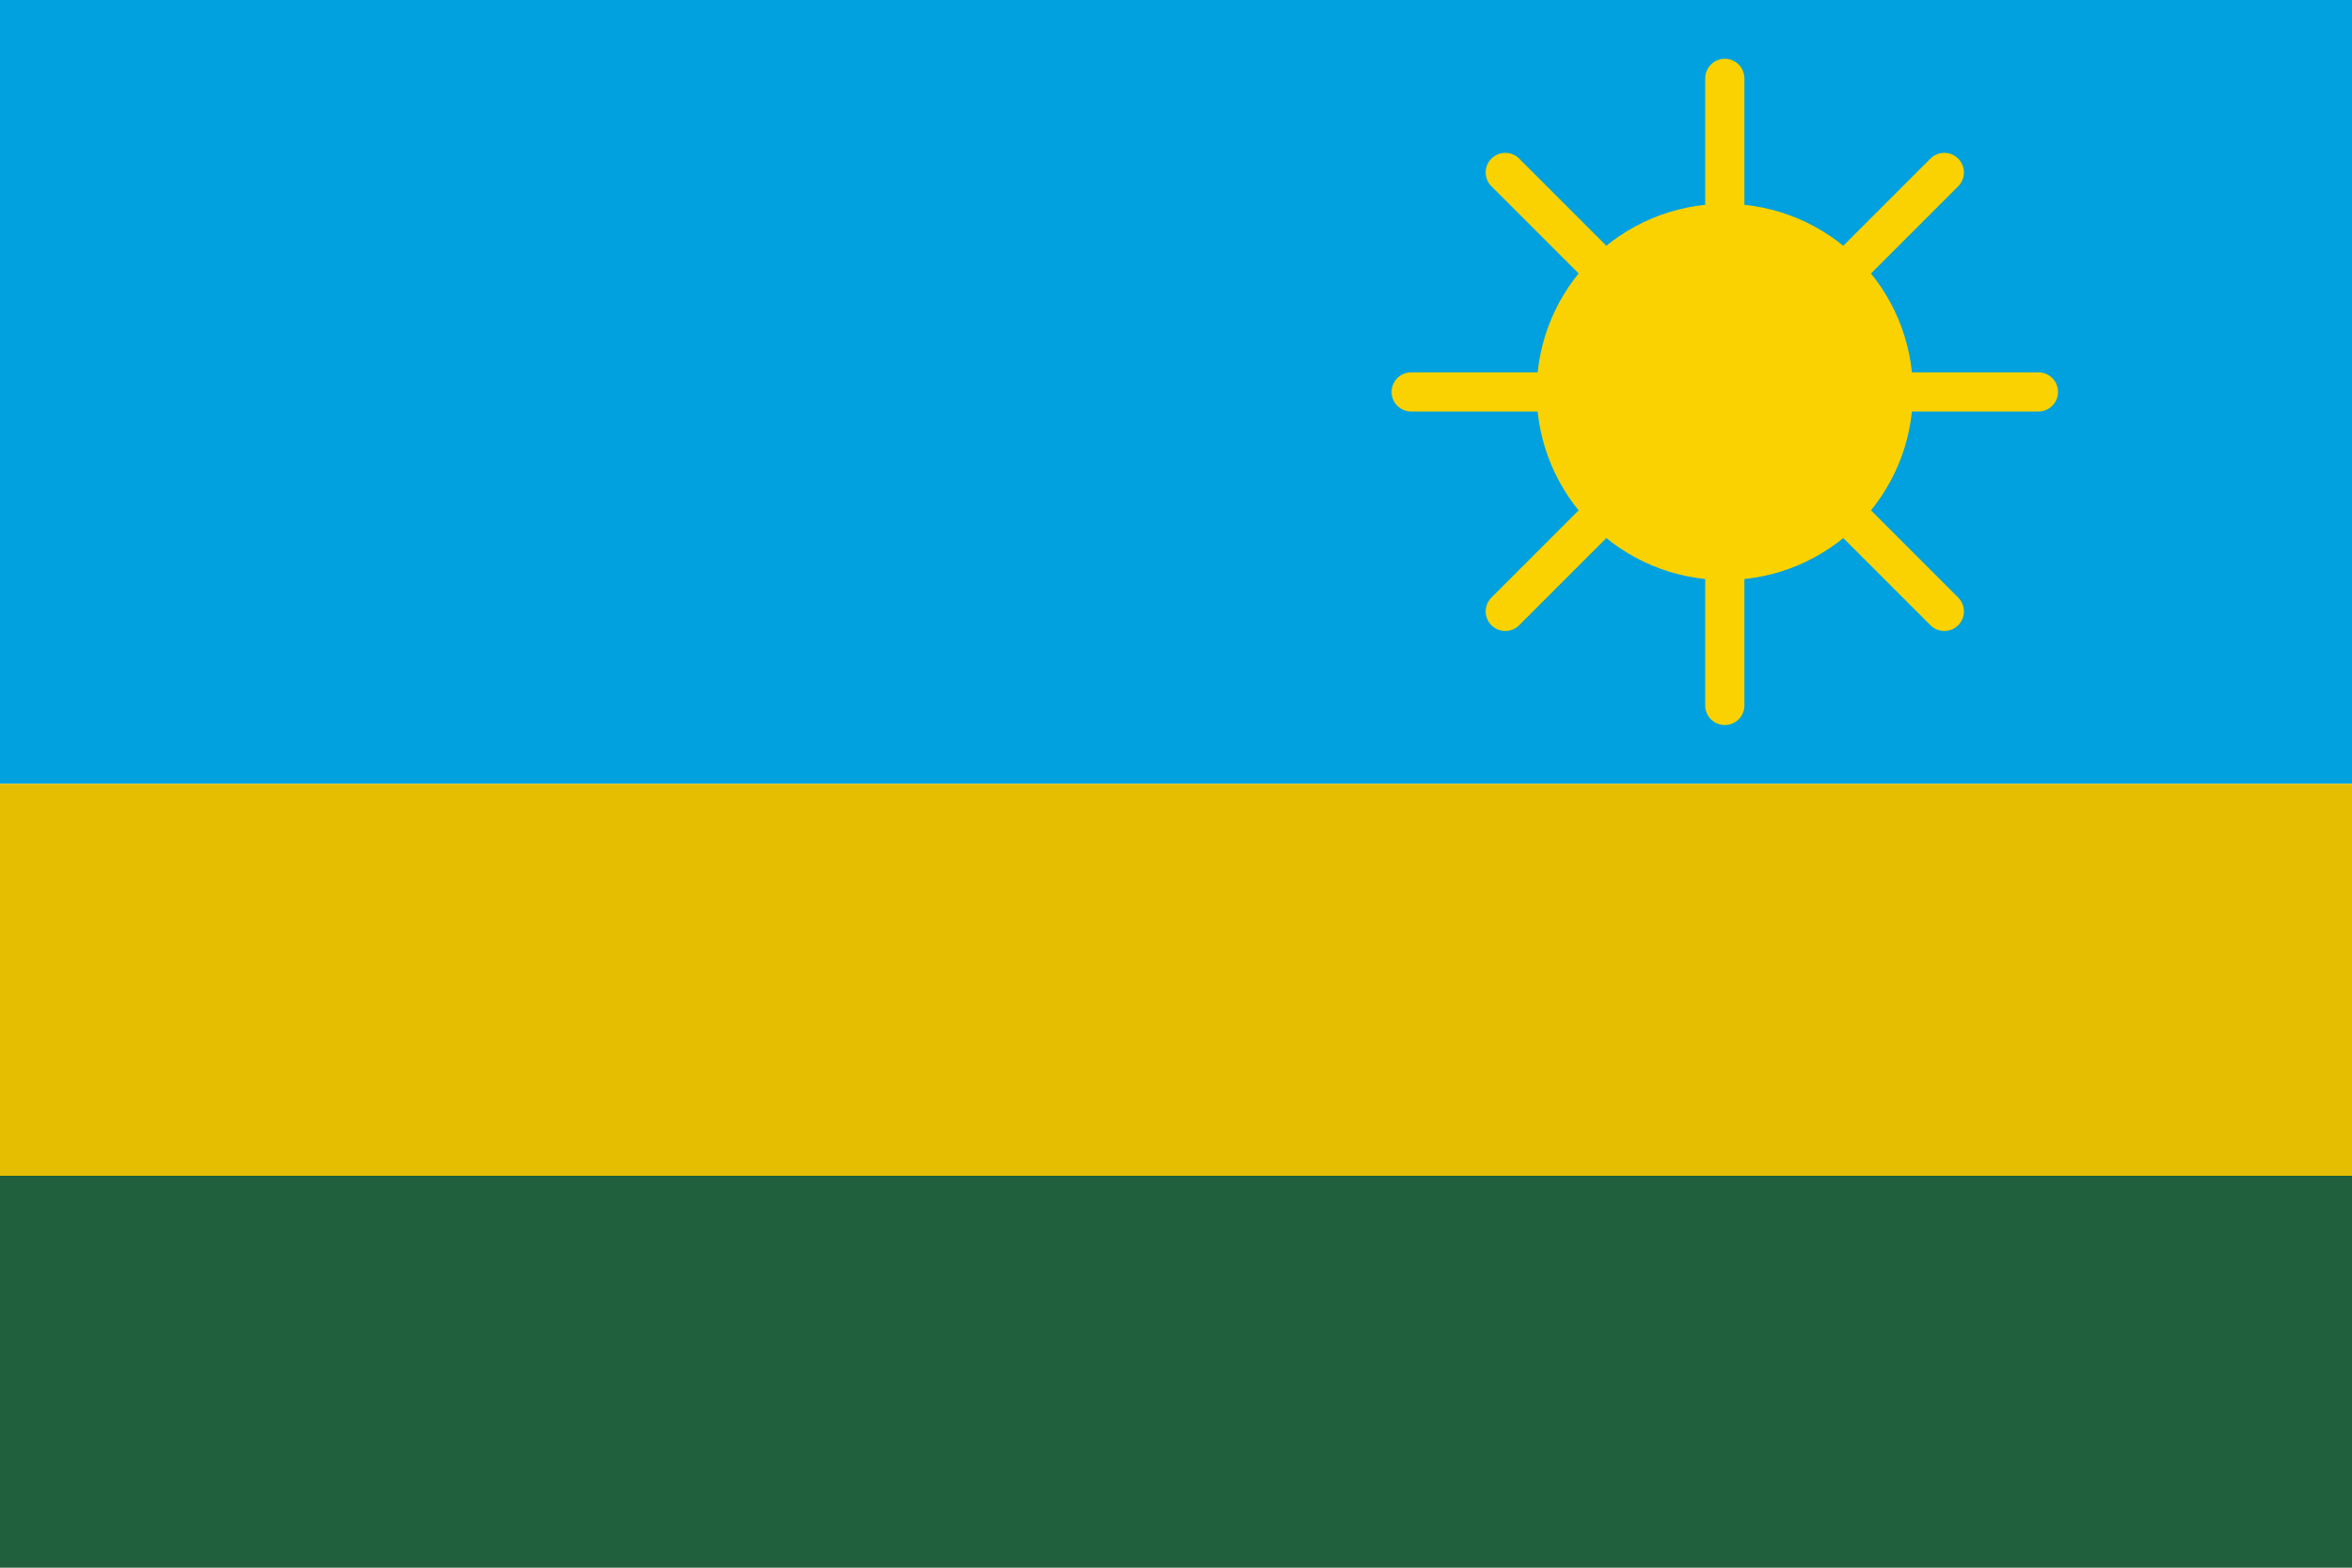
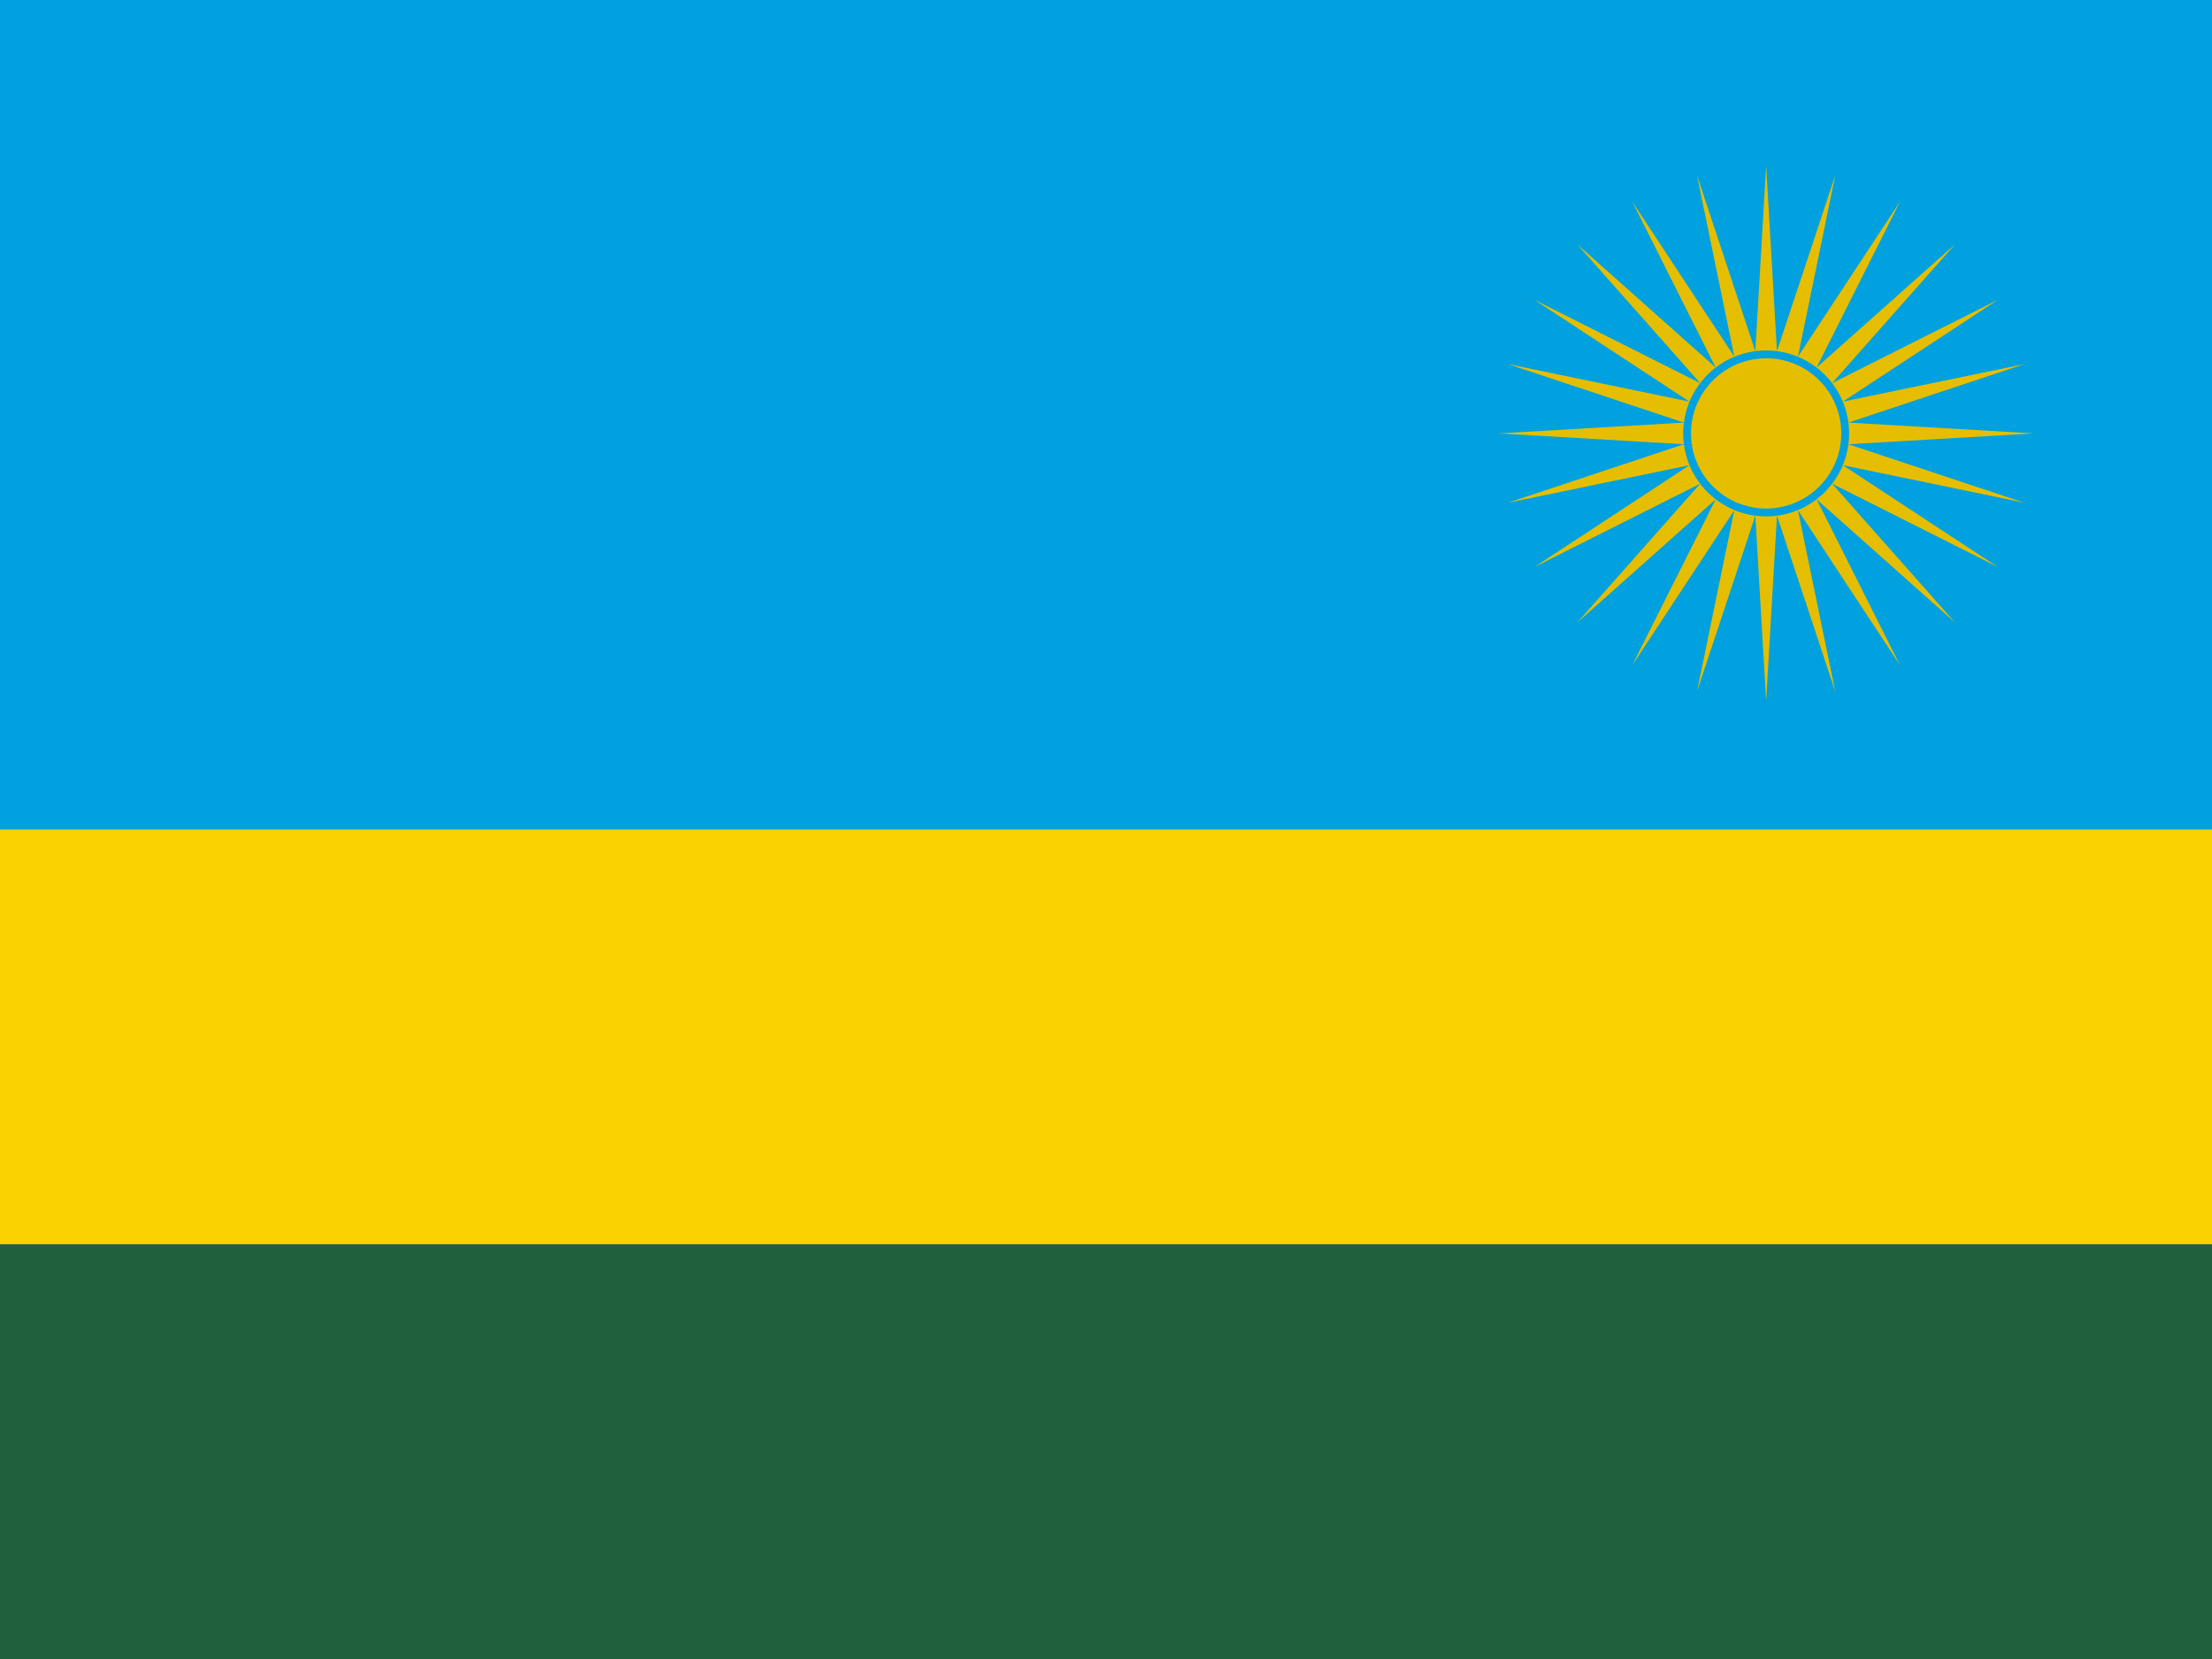
- <svg xmlns="http://www.w3.org/2000/svg" viewBox="0 0 30 20">
-   <rect width="30" height="10" fill="#00A1DE" />
-   <rect y="10" width="30" height="5" fill="#E5BE01" />
-   <rect y="15" width="30" height="5" fill="#20603D" />
-   <circle cx="22" cy="5" r="2.4" fill="#FAD201" />
-   <g stroke="#FAD201" stroke-width="0.5" stroke-linecap="round">
-     <line x1="22" y1="1" x2="22" y2="9" />
-     <line x1="18" y1="5" x2="26" y2="5" />
-     <line x1="19.2" y1="2.2" x2="24.8" y2="7.8" />
-     <line x1="24.8" y1="2.2" x2="19.2" y2="7.8" />
+ <svg xmlns="http://www.w3.org/2000/svg" xmlns:xlink="http://www.w3.org/1999/xlink" id="flag-icons-rw" viewBox="0 0 640 480">
+   <path fill="#20603d" d="M0 0h640v480H0z" />
+   <path fill="#fad201" d="M0 0h640v360H0z" />
+   <path fill="#00a1de" d="M0 0h640v240H0z" />
+   <g transform="translate(511 125.4)scale(.66667)">
+     <g id="rw-b">
+       <path id="rw-a" fill="#e5be01" d="M116.1 0 35.7 4.7l76.4 25.4-78.8-16.3L100.6 58l-72-36.2L82 82.1 21.9 28.6l36.2 72-44.3-67.3L30 112 4.7 35.7 0 116.1-1-1z" />
+       <use xlink:href="#rw-a" width="100%" height="100%" transform="scale(1 -1)" />
+     </g>
+     <use xlink:href="#rw-b" width="100%" height="100%" transform="scale(-1 1)" />
+     <circle r="34.3" fill="#e5be01" stroke="#00a1de" stroke-width="3.4" />
  </g>
</svg>
